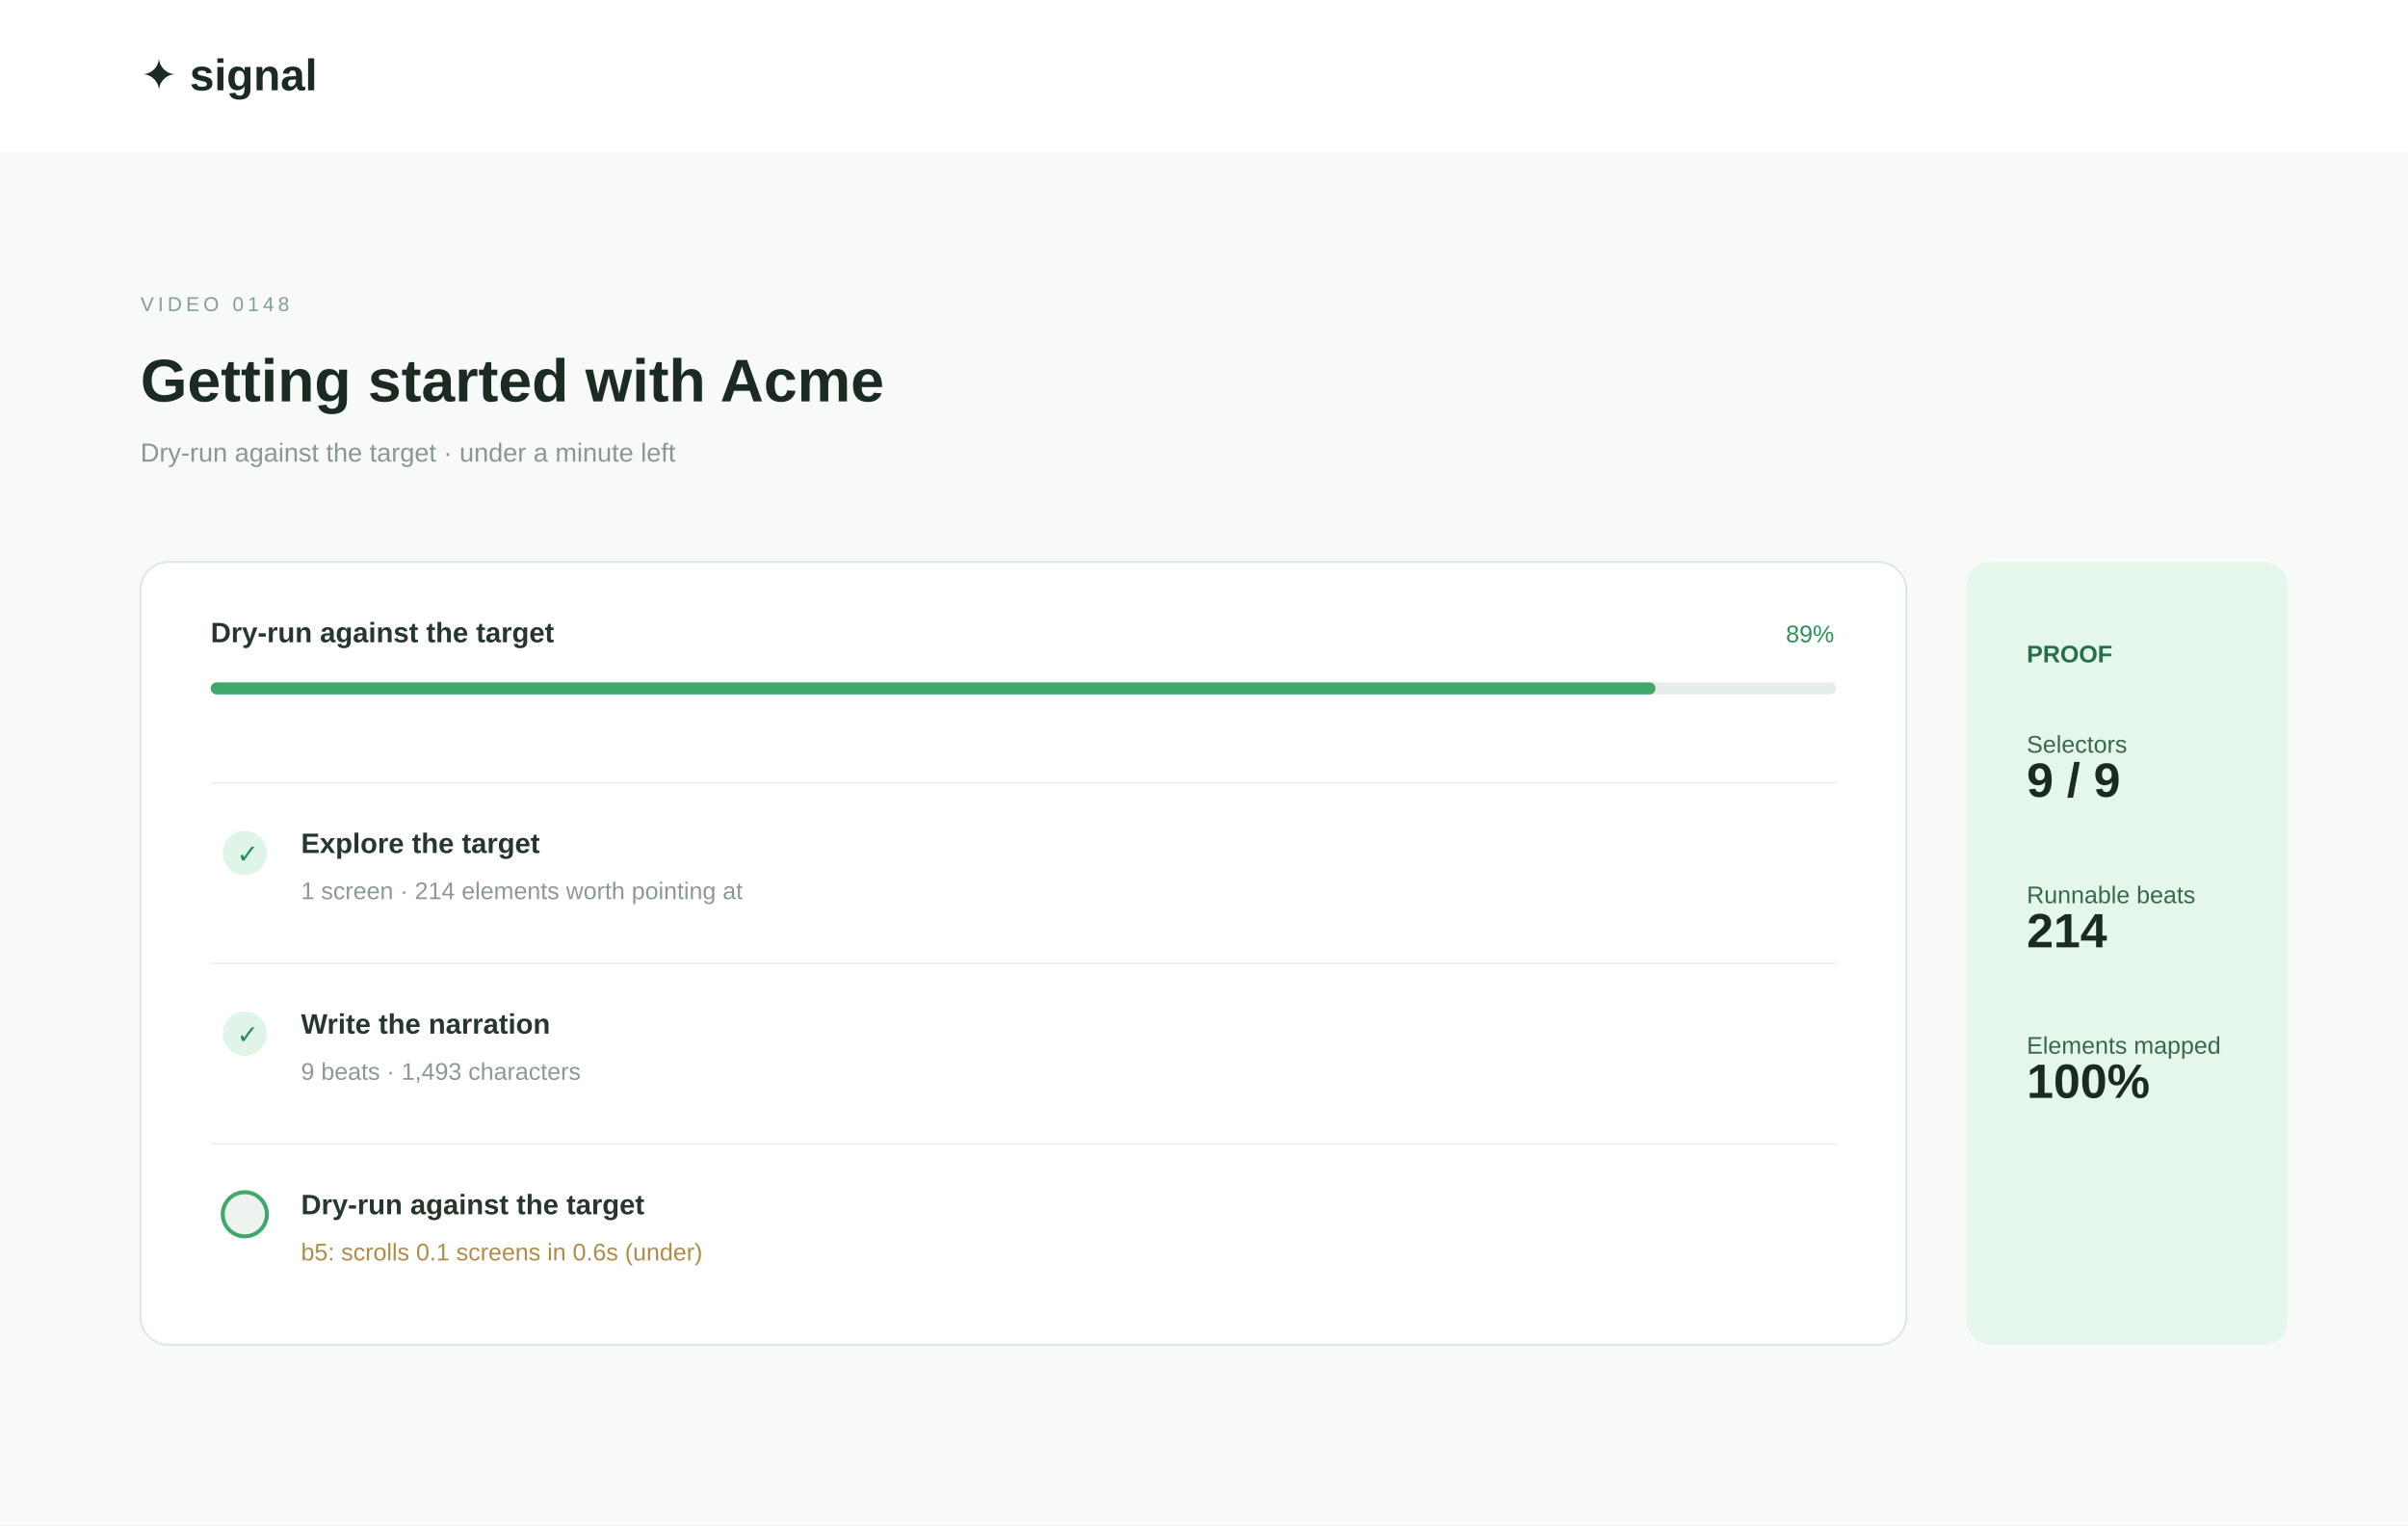
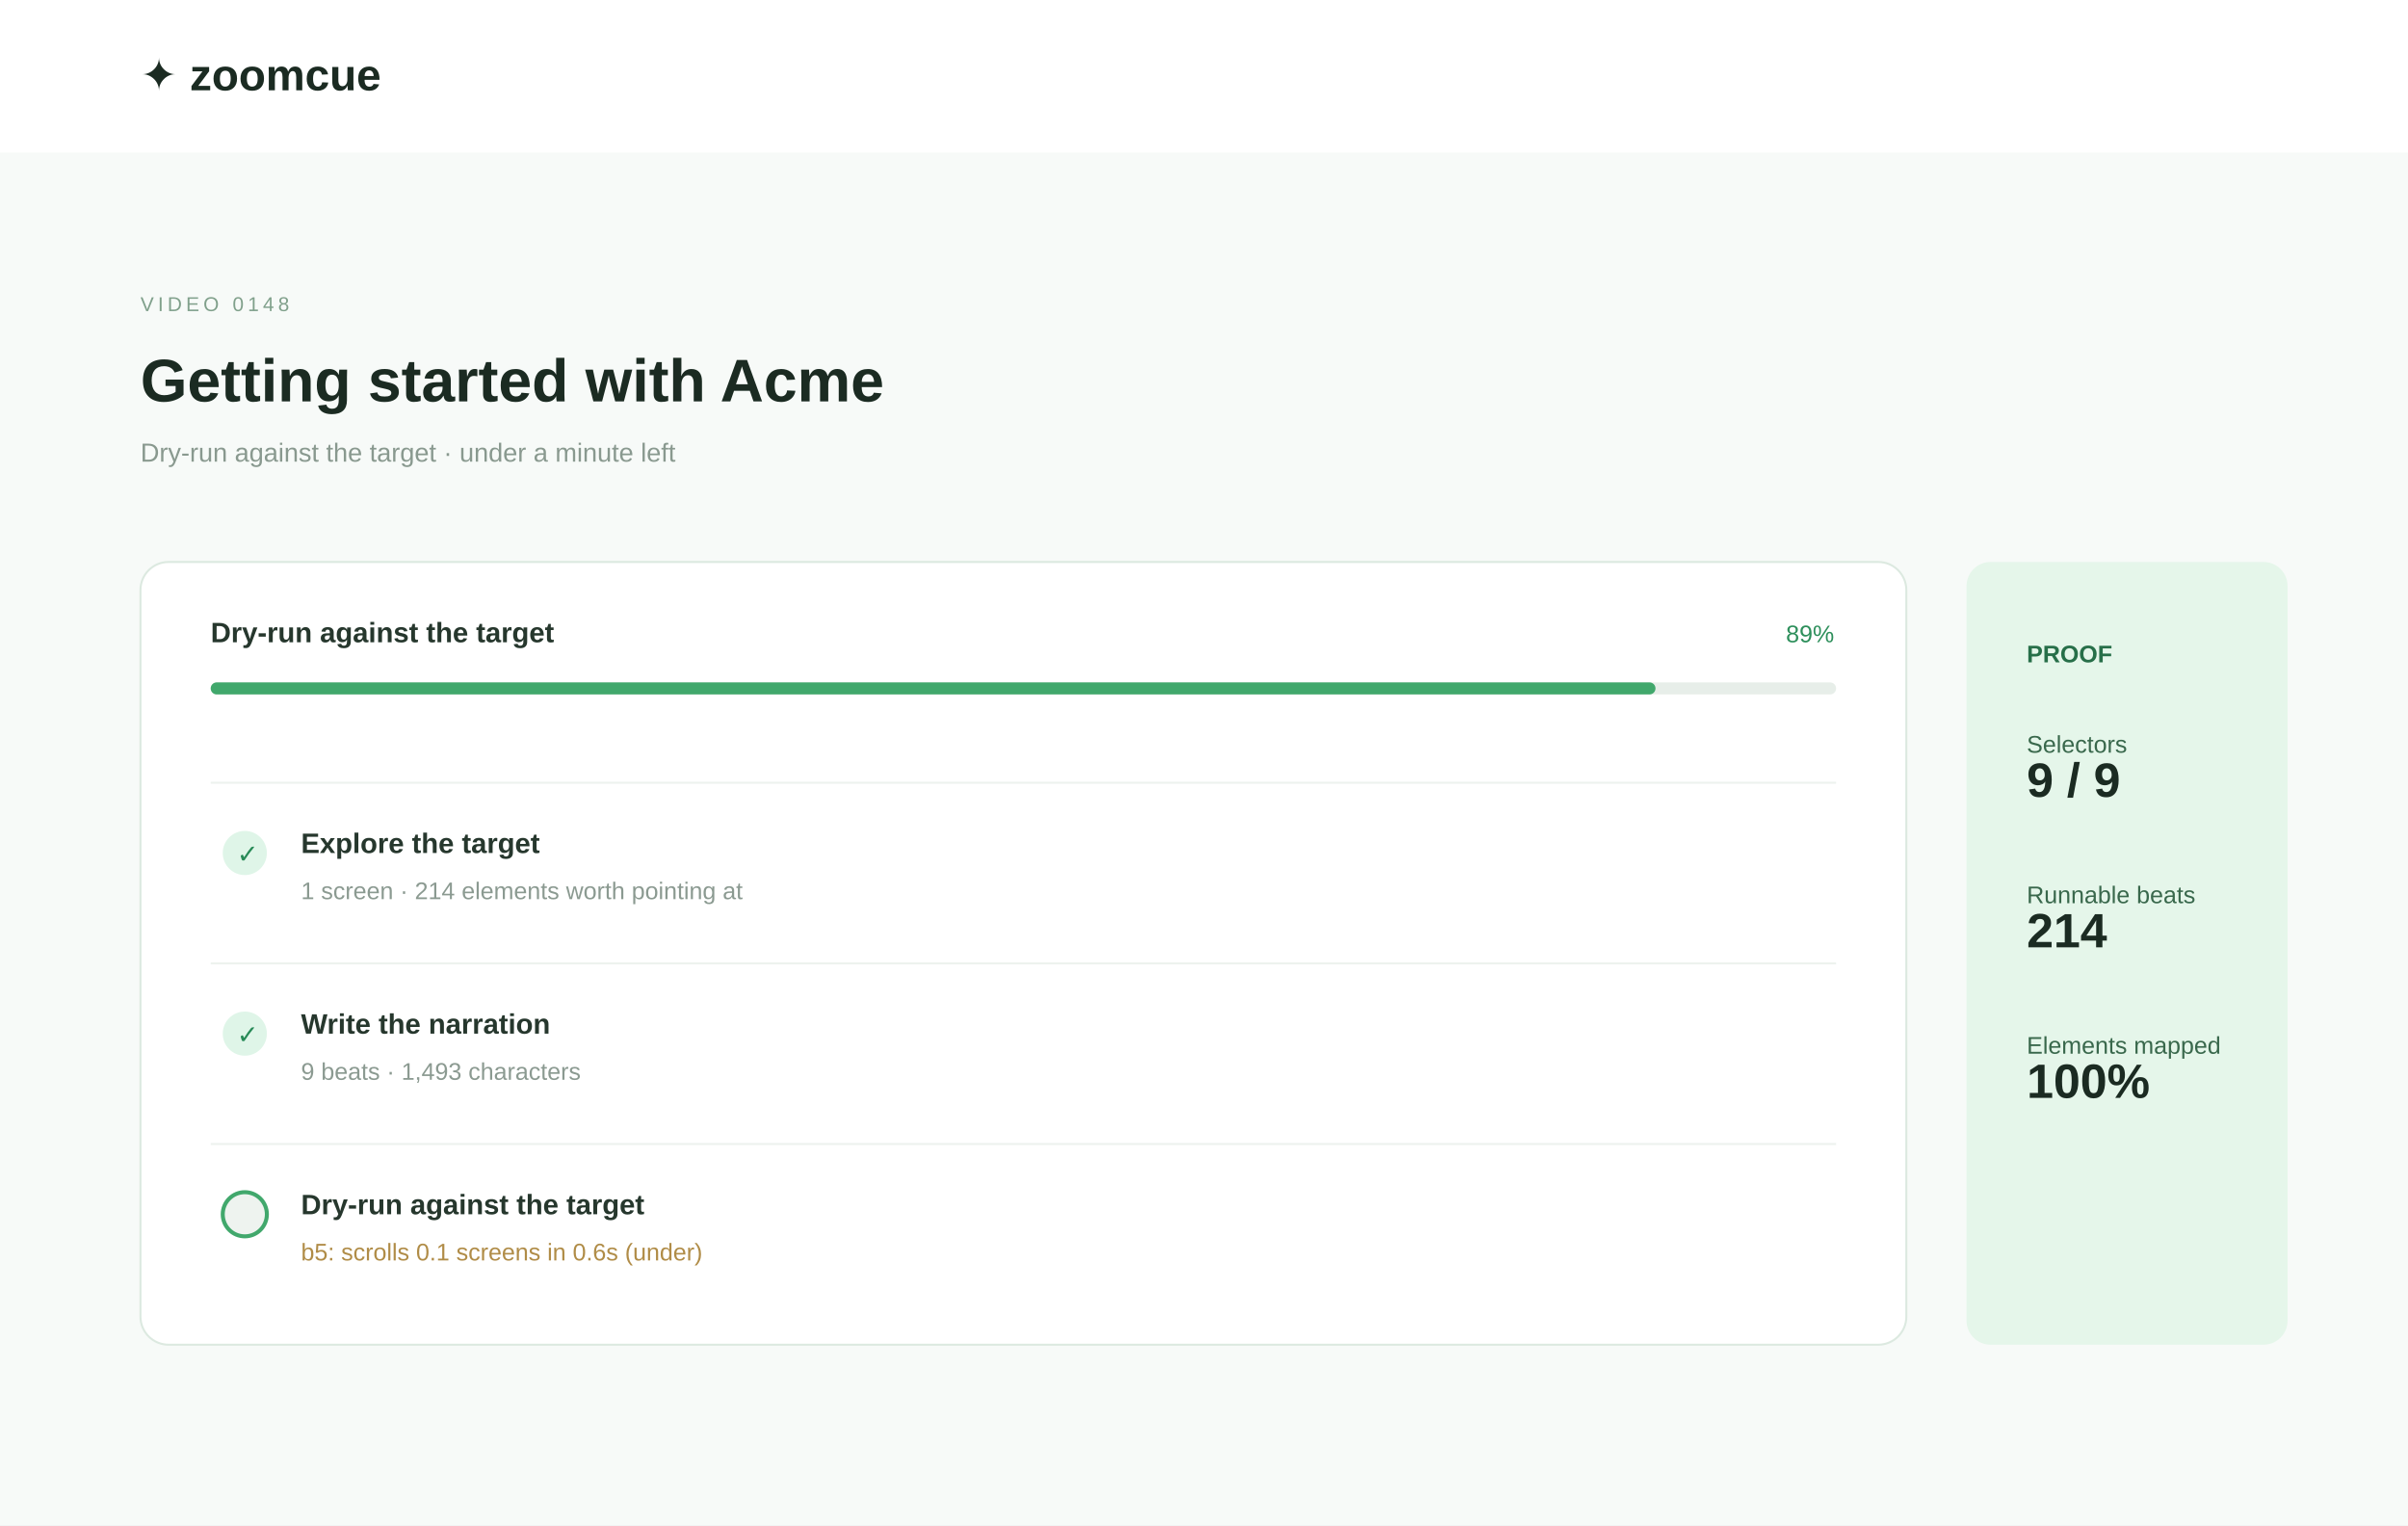
<svg xmlns="http://www.w3.org/2000/svg" width="1200" height="760">
  <rect width="1200" height="760" fill="#f7faf8" />
  <rect width="1200" height="76" fill="#fff" />
-   <text x="70" y="45" fill="#1b2b22" font-size="22" font-family="Arial" font-weight="bold">✦ signal</text>
+   <text x="70" y="45" fill="#1b2b22" font-size="22" font-family="Arial" font-weight="bold">✦ zoomcue</text>
  <text x="70" y="155" fill="#80a08b" font-size="10" font-family="Arial" letter-spacing="2">VIDEO 0148</text>
  <text x="70" y="200" fill="#1b2b22" font-size="30" font-family="Arial" font-weight="bold">Getting started with Acme</text>
  <text x="70" y="230" fill="#89998f" font-size="13" font-family="Arial">Dry-run against the target · under a minute left</text>
  <rect x="70" y="280" width="880" height="390" rx="14" fill="#fff" stroke="#dce9e0" />
  <text x="105" y="320" fill="#26372d" font-size="14" font-family="Arial" font-weight="bold">Dry-run against the target</text>
  <text x="890" y="320" fill="#2d8f5b" font-size="12" font-family="Arial">89%</text>
  <rect x="105" y="340" width="810" height="6" rx="3" fill="#e7eee9" />
  <rect x="105" y="340" width="720" height="6" rx="3" fill="#41a86c" />
  <line x1="105" y1="390" x2="915" y2="390" stroke="#edf2ee" />
  <circle cx="122" cy="425" r="11" fill="#dff5e8" />
  <text x="118" y="430" fill="#278a57" font-size="13" font-family="Arial">✓</text>
  <text x="150" y="425" fill="#26372d" font-size="14" font-family="Arial" font-weight="bold">Explore the target</text>
  <text x="150" y="448" fill="#8b9a91" font-size="12" font-family="Arial">1 screen · 214 elements worth pointing at</text>
  <line x1="105" y1="480" x2="915" y2="480" stroke="#edf2ee" />
  <circle cx="122" cy="515" r="11" fill="#dff5e8" />
  <text x="118" y="520" fill="#278a57" font-size="13" font-family="Arial">✓</text>
  <text x="150" y="515" fill="#26372d" font-size="14" font-family="Arial" font-weight="bold">Write the narration</text>
  <text x="150" y="538" fill="#8b9a91" font-size="12" font-family="Arial">9 beats · 1,493 characters</text>
  <line x1="105" y1="570" x2="915" y2="570" stroke="#edf2ee" />
  <circle cx="122" cy="605" r="11" fill="#eef3ef" stroke="#41a86c" stroke-width="2" />
  <text x="150" y="605" fill="#26372d" font-size="14" font-family="Arial" font-weight="bold">Dry-run against the target</text>
  <text x="150" y="628" fill="#b08c47" font-size="12" font-family="Arial">b5: scrolls 0.1 screens in 0.6s (under)</text>
  <rect x="980" y="280" width="160" height="390" rx="12" fill="#e5f6ea" />
  <text x="1010" y="330" fill="#276f49" font-size="12" font-family="Arial" font-weight="bold">PROOF</text>
  <text x="1010" y="375" fill="#39684c" font-size="12" font-family="Arial">Selectors</text>
  <text x="1010" y="397" fill="#1b2b22" font-size="24" font-family="Arial" font-weight="bold">9 / 9</text>
  <text x="1010" y="450" fill="#39684c" font-size="12" font-family="Arial">Runnable beats</text>
  <text x="1010" y="472" fill="#1b2b22" font-size="24" font-family="Arial" font-weight="bold">214</text>
  <text x="1010" y="525" fill="#39684c" font-size="12" font-family="Arial">Elements mapped</text>
  <text x="1010" y="547" fill="#1b2b22" font-size="24" font-family="Arial" font-weight="bold">100%</text>
</svg>
